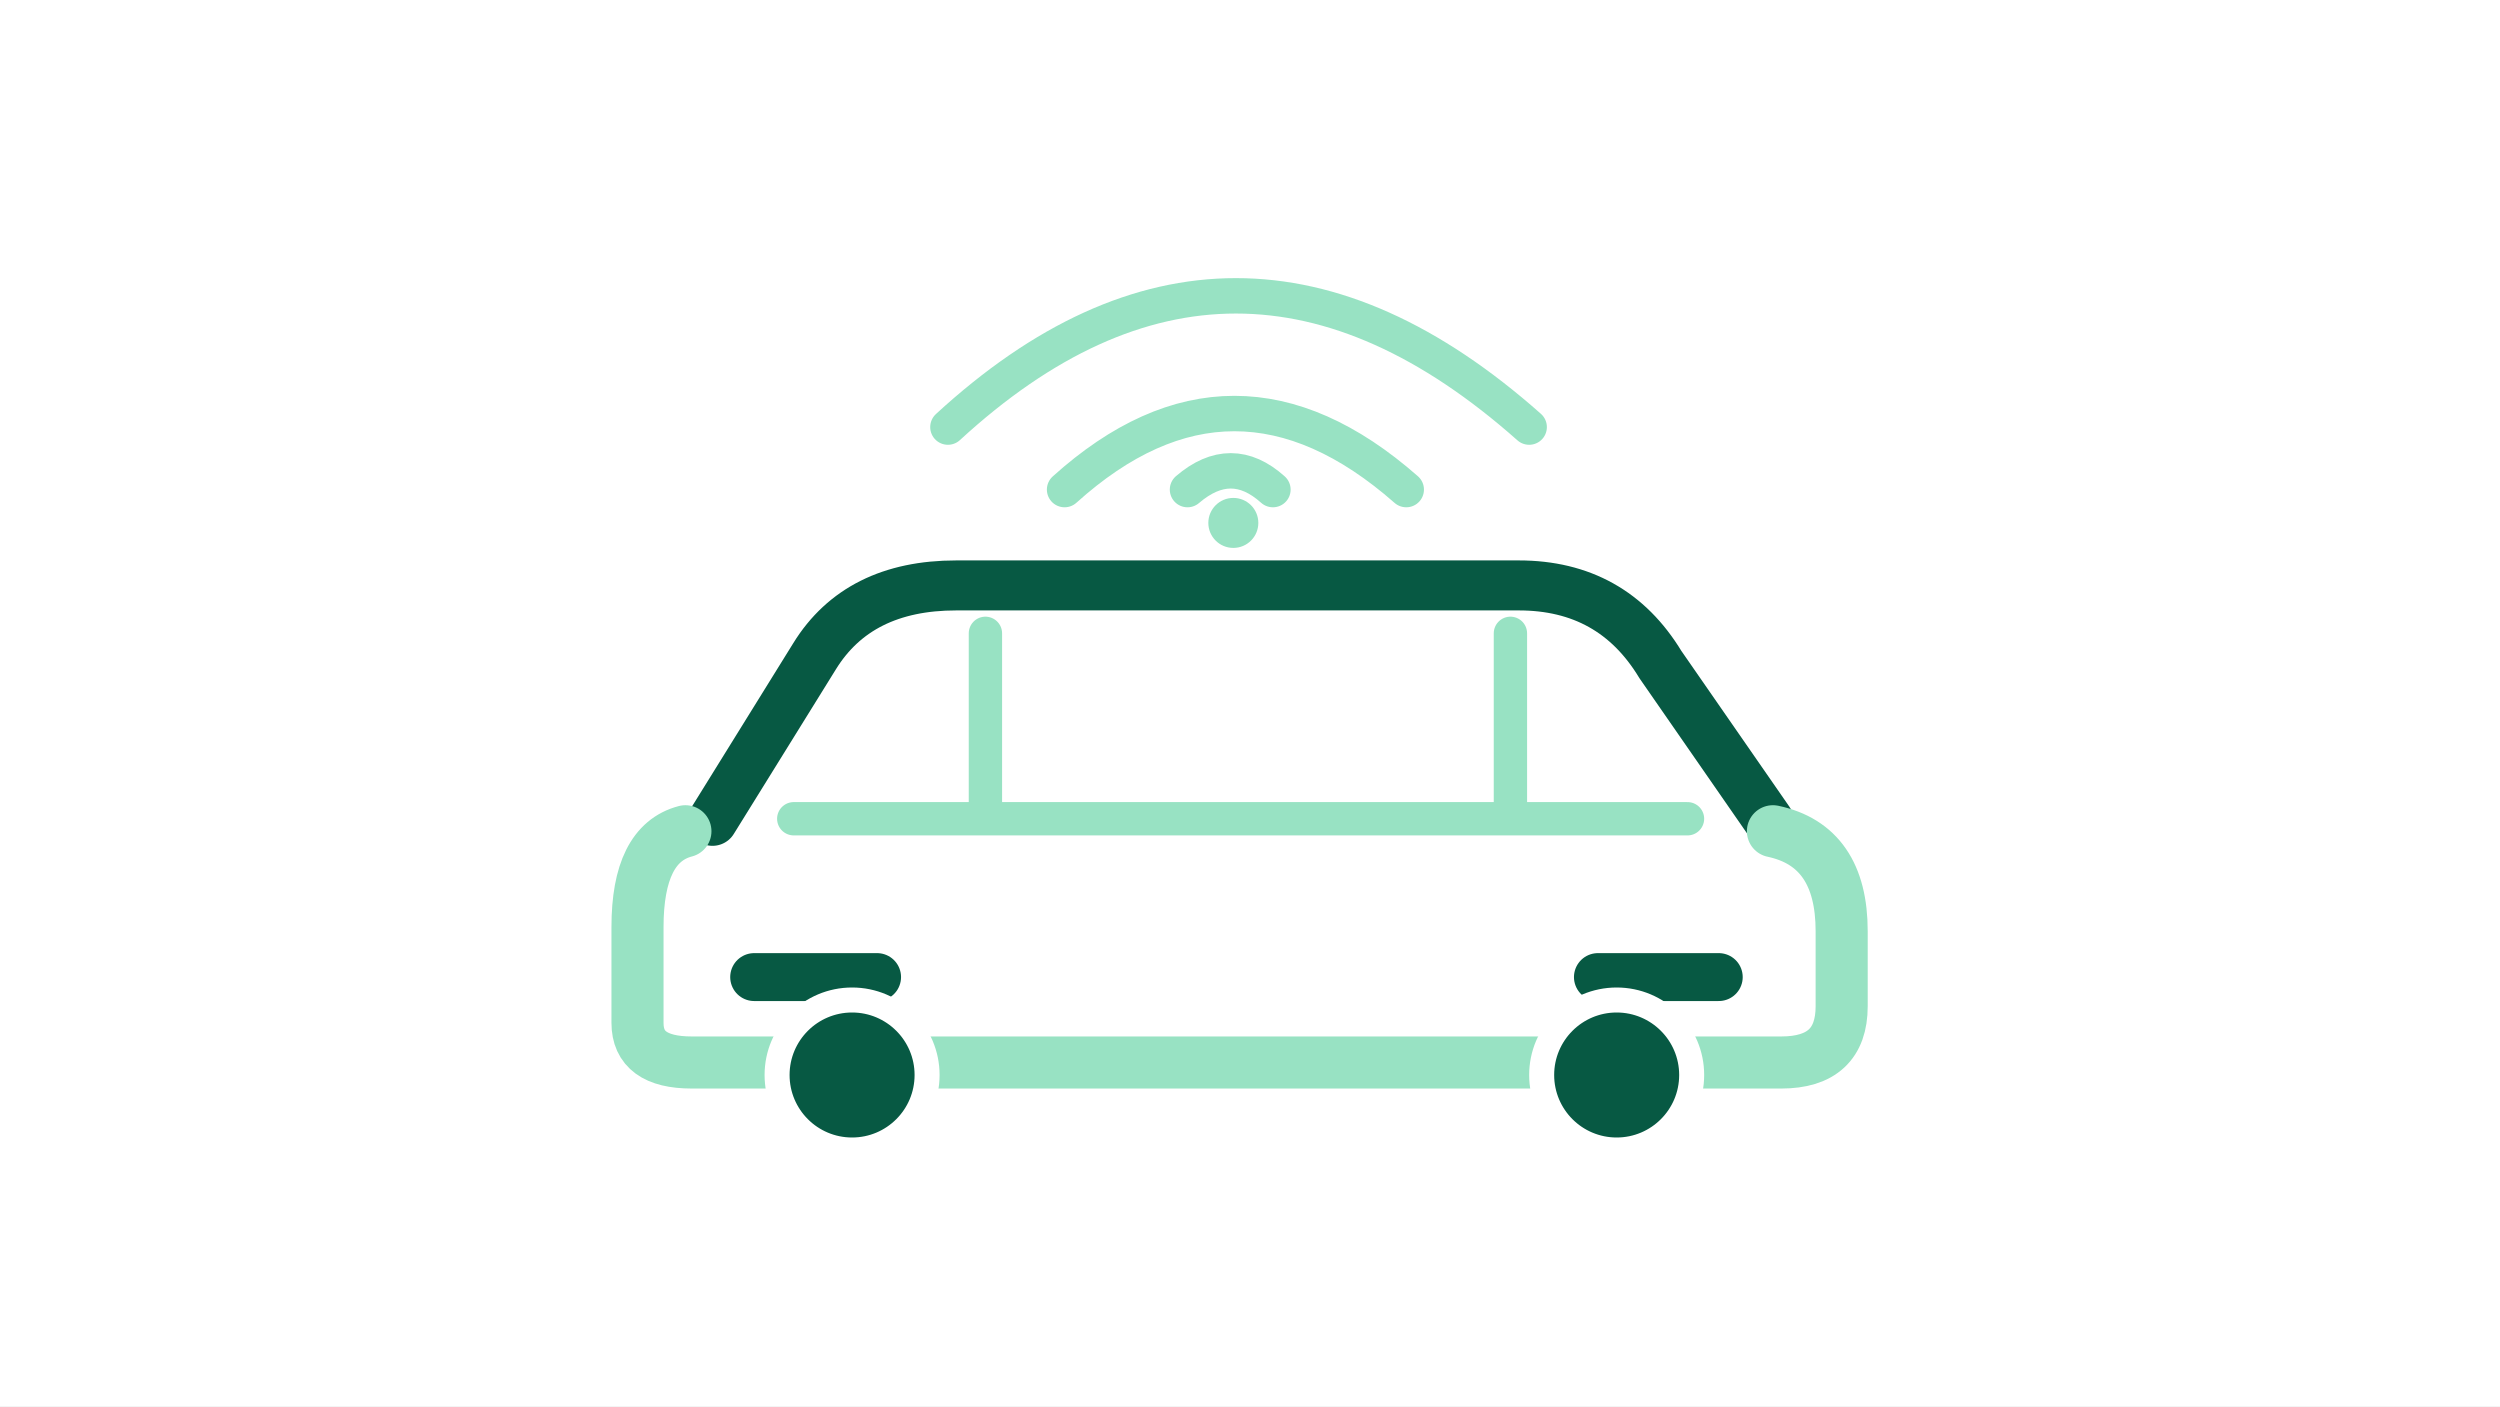
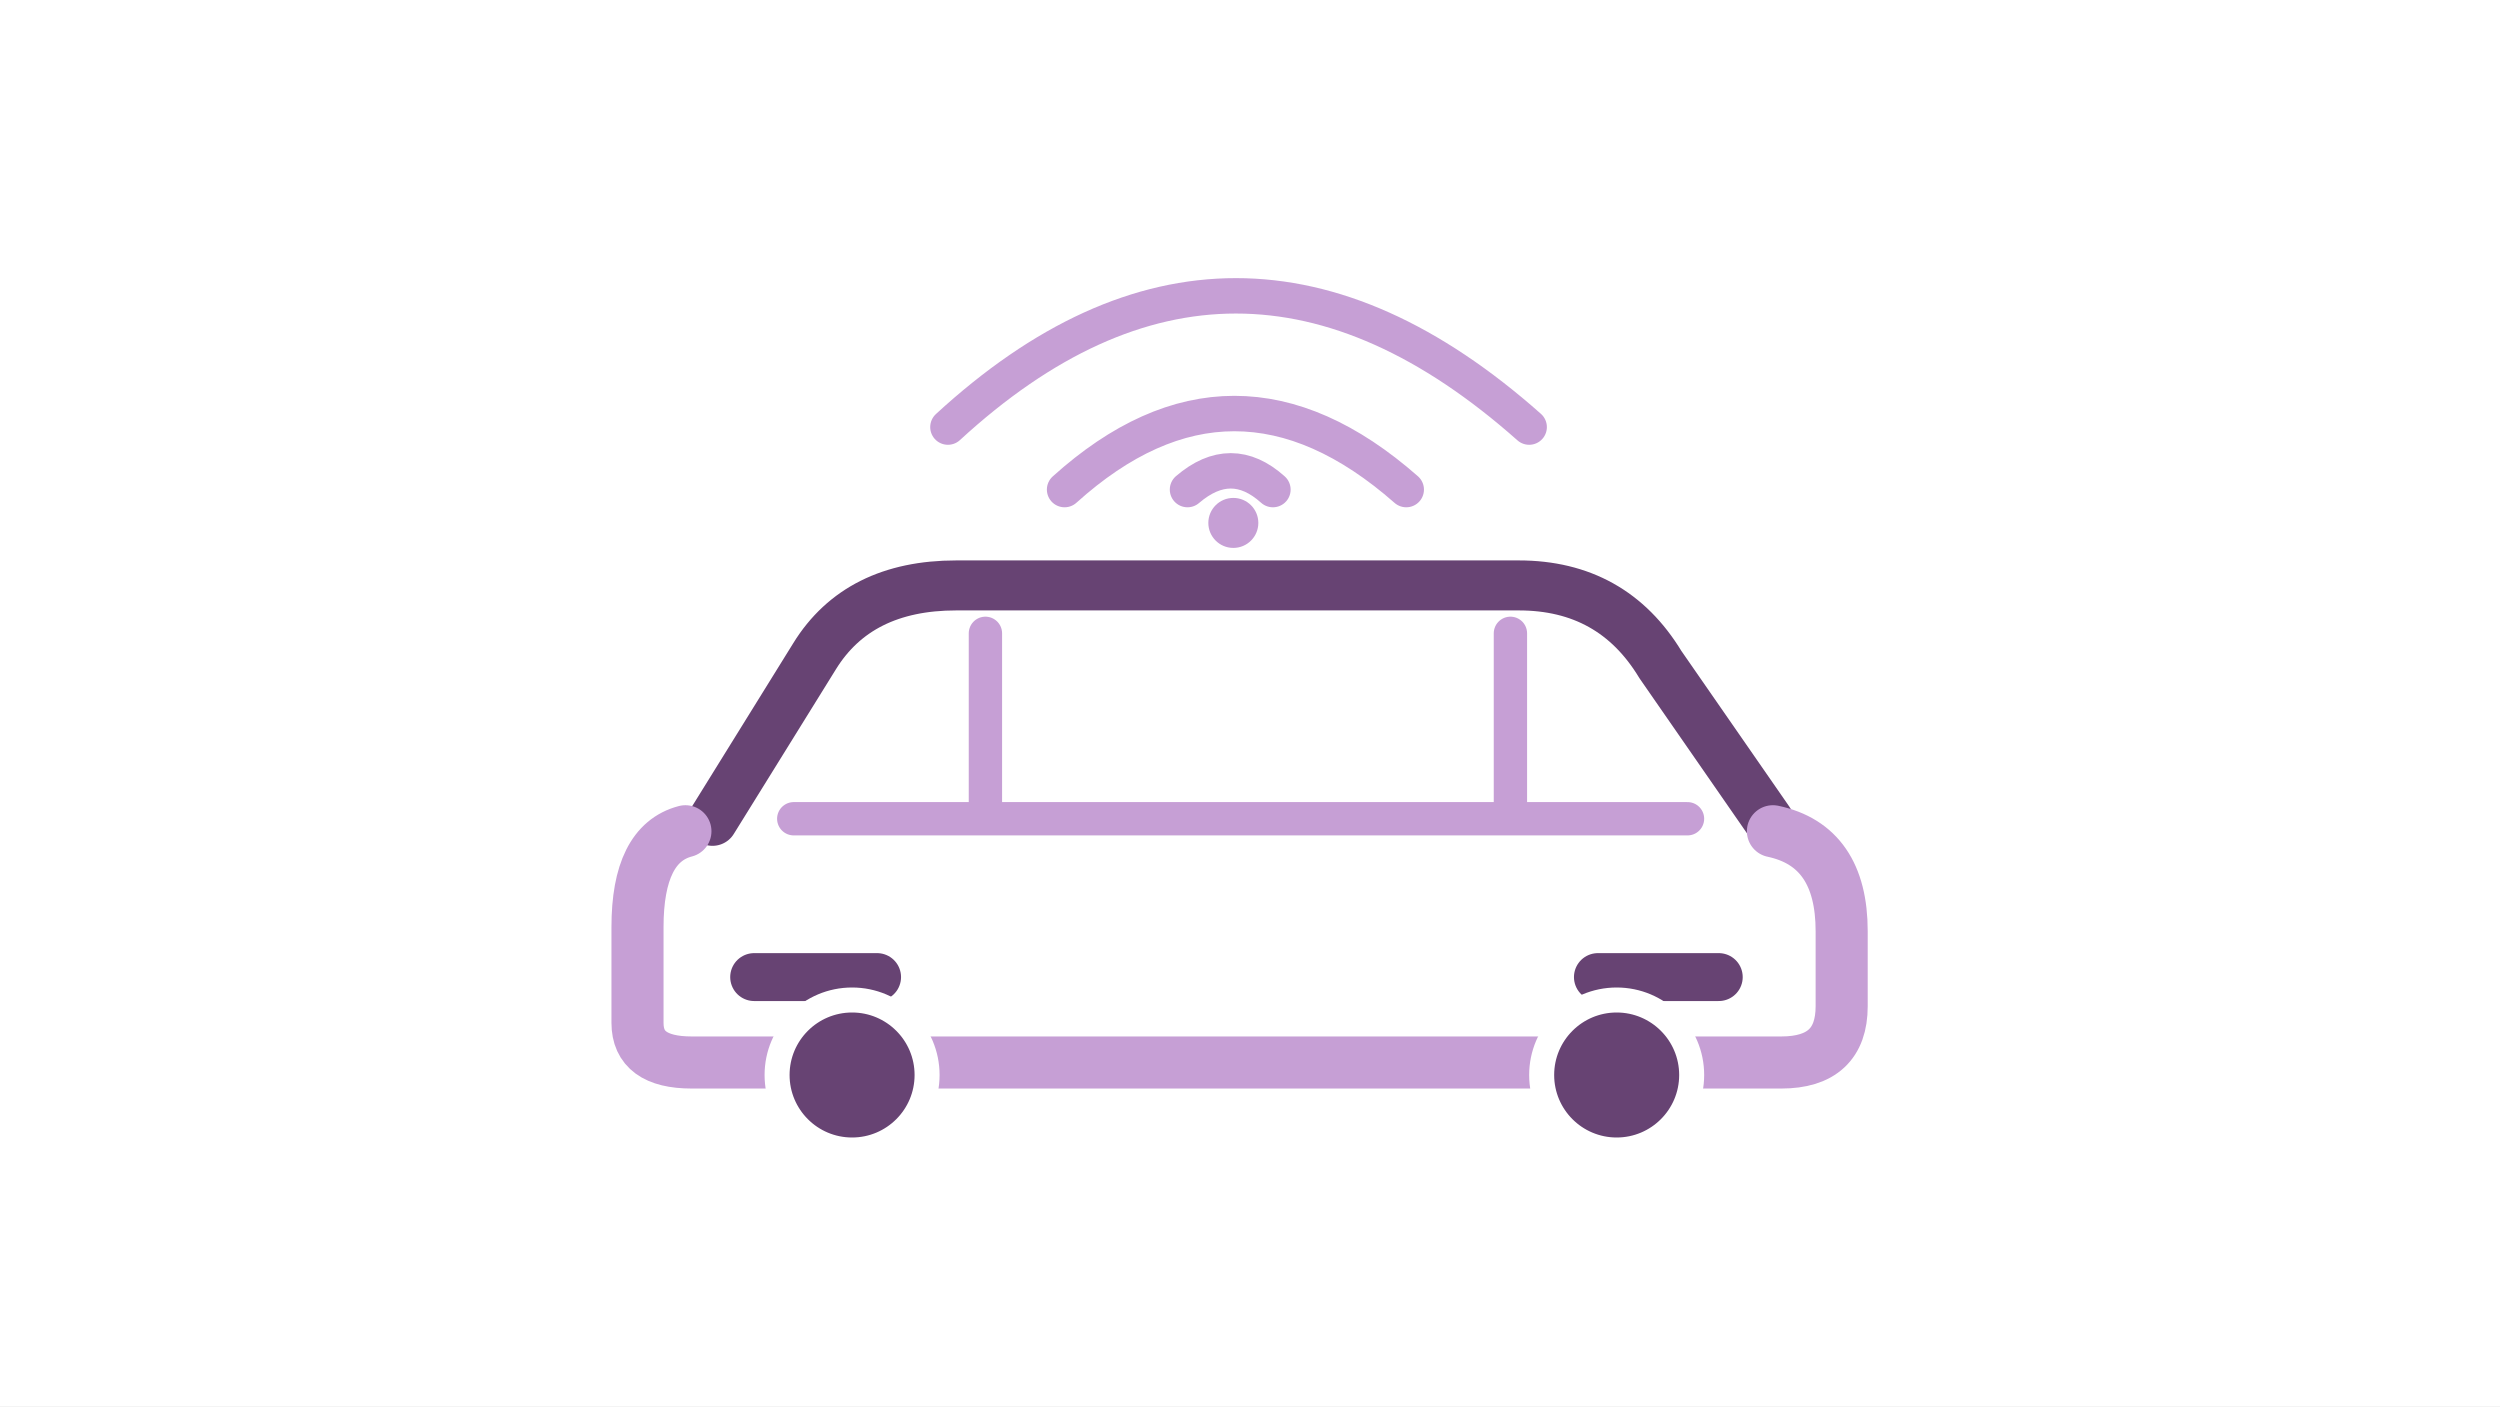
<svg xmlns="http://www.w3.org/2000/svg" width="1200" height="675" viewBox="0 0 1200 675" role="img">
  <rect width="1200" height="675" fill="#FFFFFF" />
-   <g fill="none" stroke="#98E2C3" stroke-width="22" stroke-linecap="round" stroke-linejoin="round">
-     <path d="M342 394 L391 315 Q412 281 459 281 H729 Q774 281 797 319 L849 394" stroke="#075943" stroke-width="24" />
-     <path d="M329 399 Q306 405 306 445 V491 Q306 510 332 510 H855 Q884 510 884 483 V447 Q884 406 851 399" stroke="#98E2C3" stroke-width="25" />
-     <path d="M381 393 H810 M473 304 V390 M725 304 V390" stroke="#98E2C3" stroke-width="16" />
-     <path d="M362 469 H421 M767 469 H825" stroke="#075943" stroke-width="23" />
-     <circle cx="409" cy="516" r="36" fill="#075943" stroke="#FFFFFF" stroke-width="12" />
-     <circle cx="776" cy="516" r="36" fill="#075943" stroke="#FFFFFF" stroke-width="12" />
-     <path d="M511 235 Q592 162 675 235 M455 205 Q592 79 734 205 M570 235 Q591 217 611 235" stroke="#98E2C3" stroke-width="17" />
-     <circle cx="592" cy="251" r="12" fill="#98E2C3" stroke="none" />
+   <g fill="none" stroke="#C69FD5" stroke-width="22" stroke-linecap="round" stroke-linejoin="round">
+     <path d="M342 394 L391 315 Q412 281 459 281 H729 Q774 281 797 319 L849 394" stroke="#674373" stroke-width="24" />
+     <path d="M329 399 Q306 405 306 445 V491 Q306 510 332 510 H855 Q884 510 884 483 V447 Q884 406 851 399" stroke="#C69FD5" stroke-width="25" />
+     <path d="M381 393 H810 M473 304 V390 M725 304 V390" stroke="#C69FD5" stroke-width="16" />
+     <path d="M362 469 H421 M767 469 H825" stroke="#674373" stroke-width="23" />
+     <circle cx="409" cy="516" r="36" fill="#674373" stroke="#FFFFFF" stroke-width="12" />
+     <circle cx="776" cy="516" r="36" fill="#674373" stroke="#FFFFFF" stroke-width="12" />
+     <path d="M511 235 Q592 162 675 235 M455 205 Q592 79 734 205 M570 235 Q591 217 611 235" stroke="#C69FD5" stroke-width="17" />
+     <circle cx="592" cy="251" r="12" fill="#C69FD5" stroke="none" />
  </g>
</svg>
